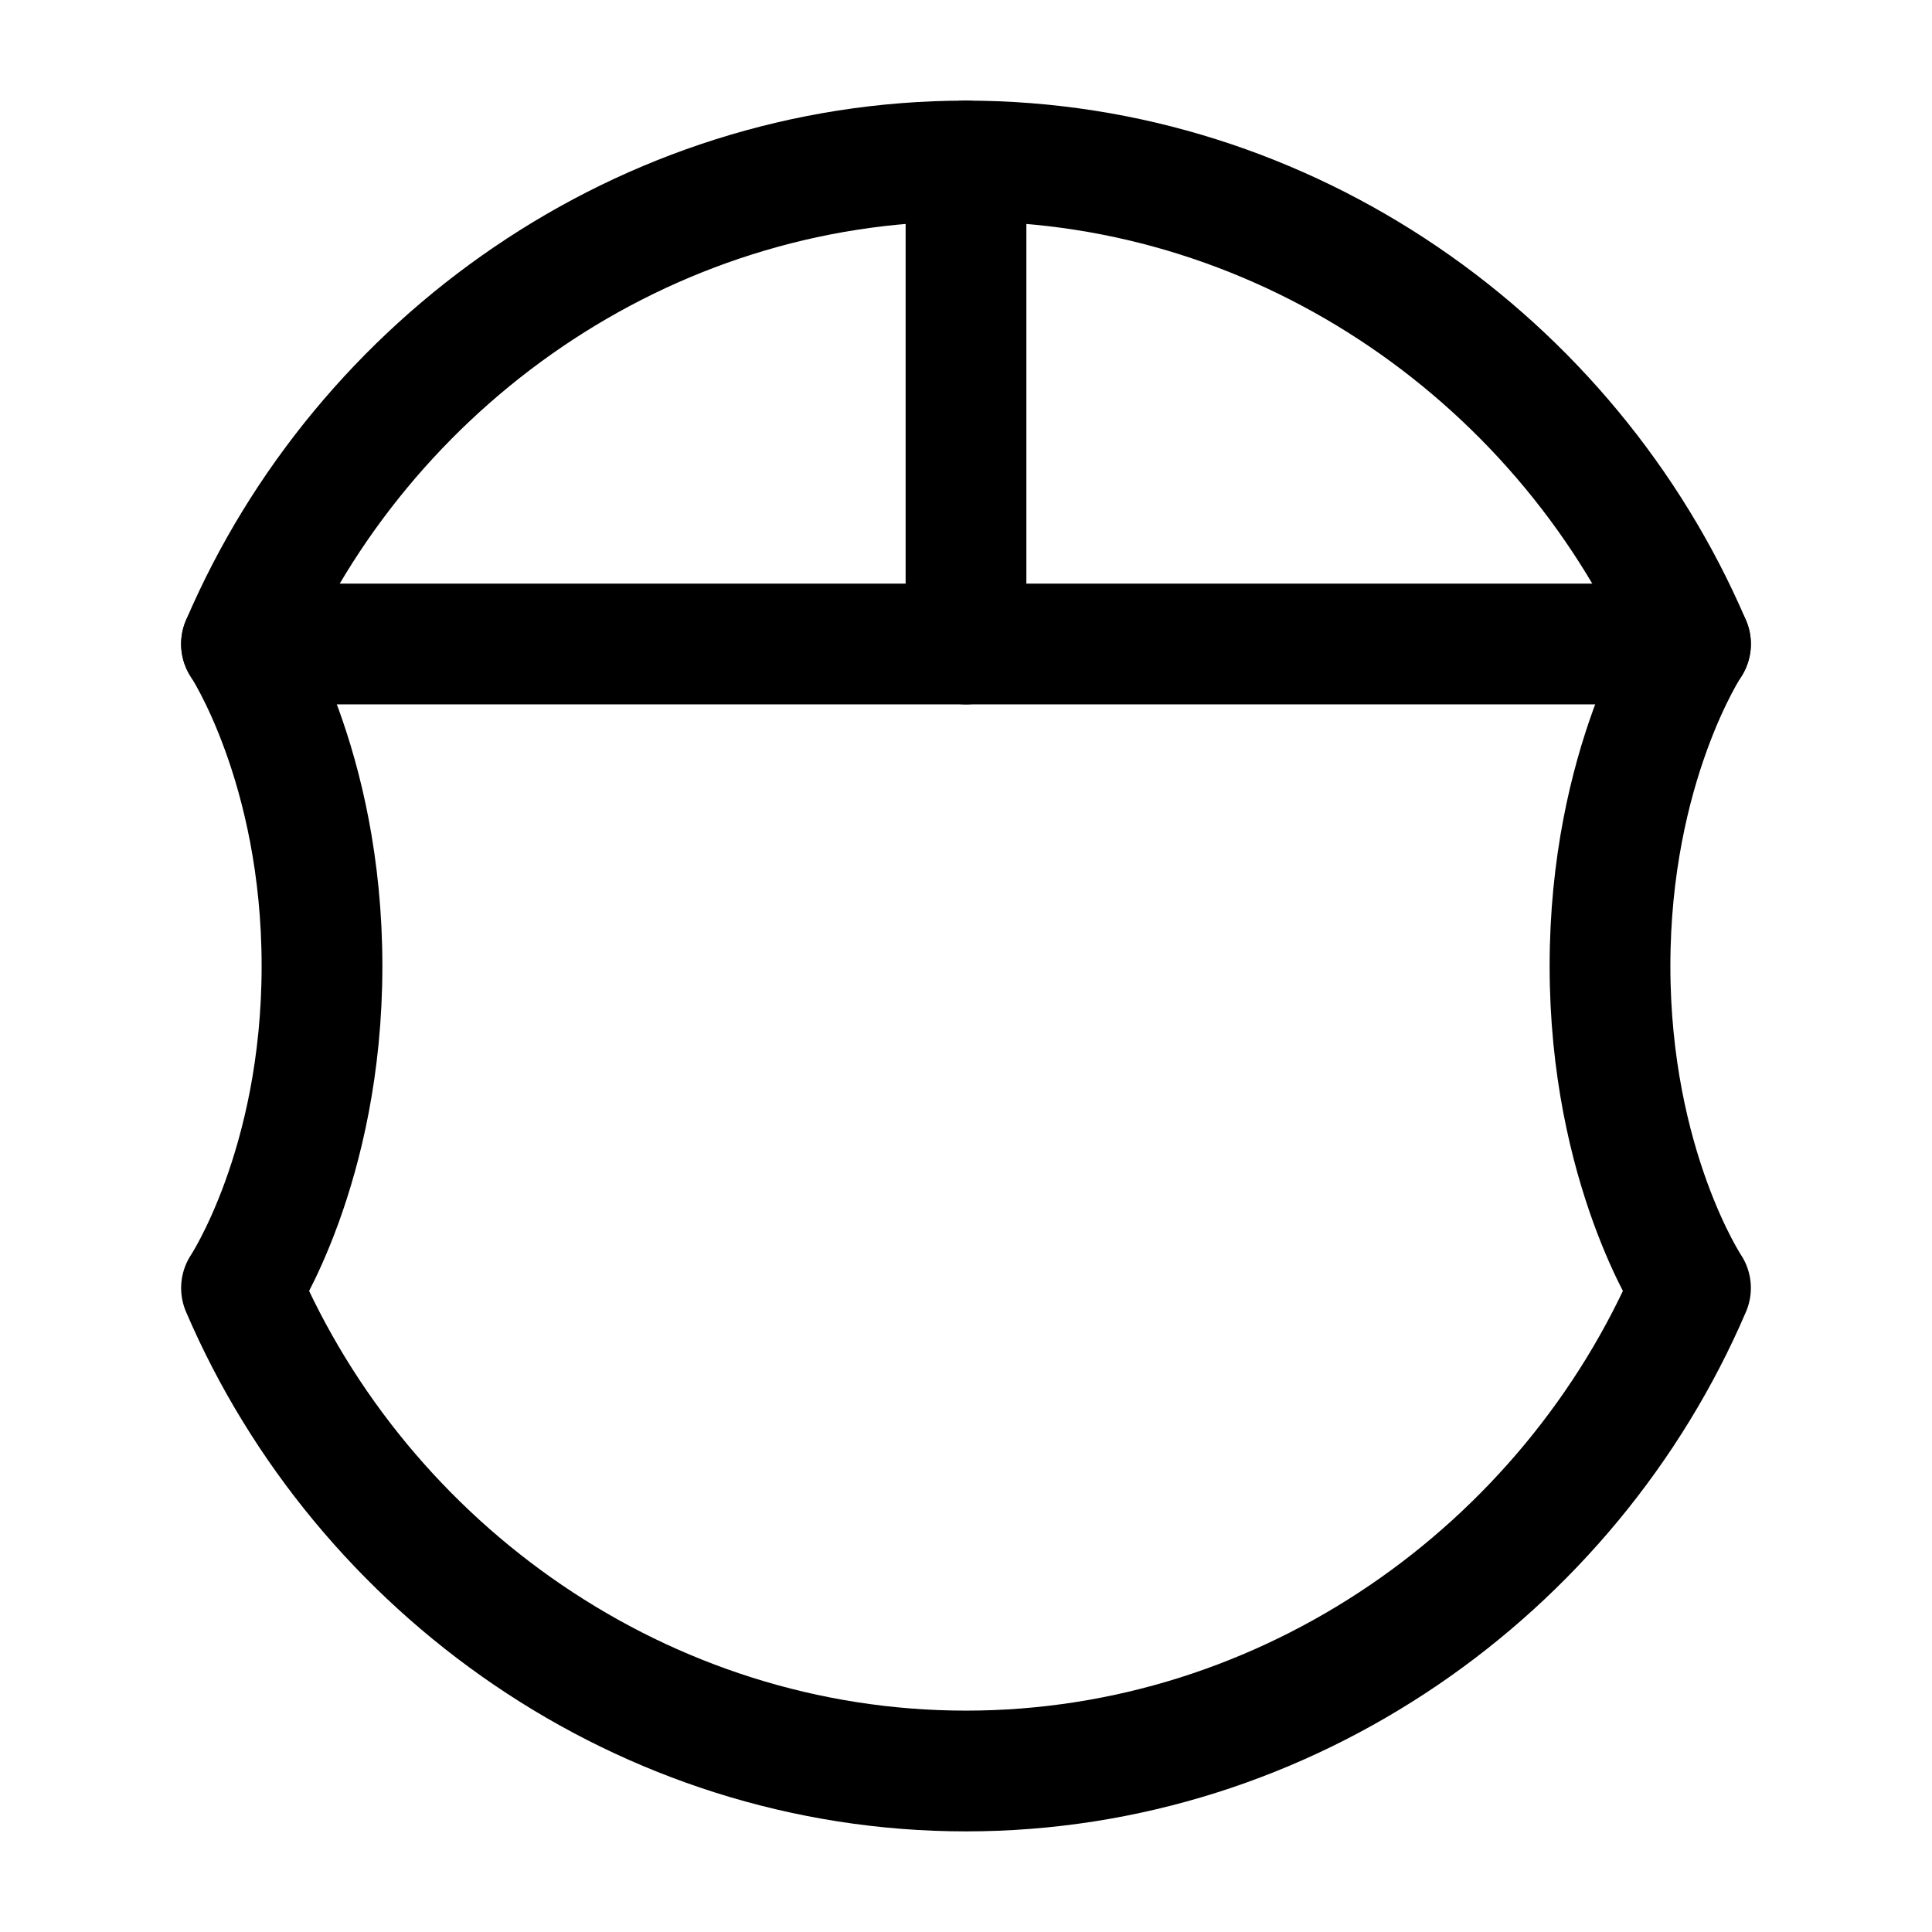
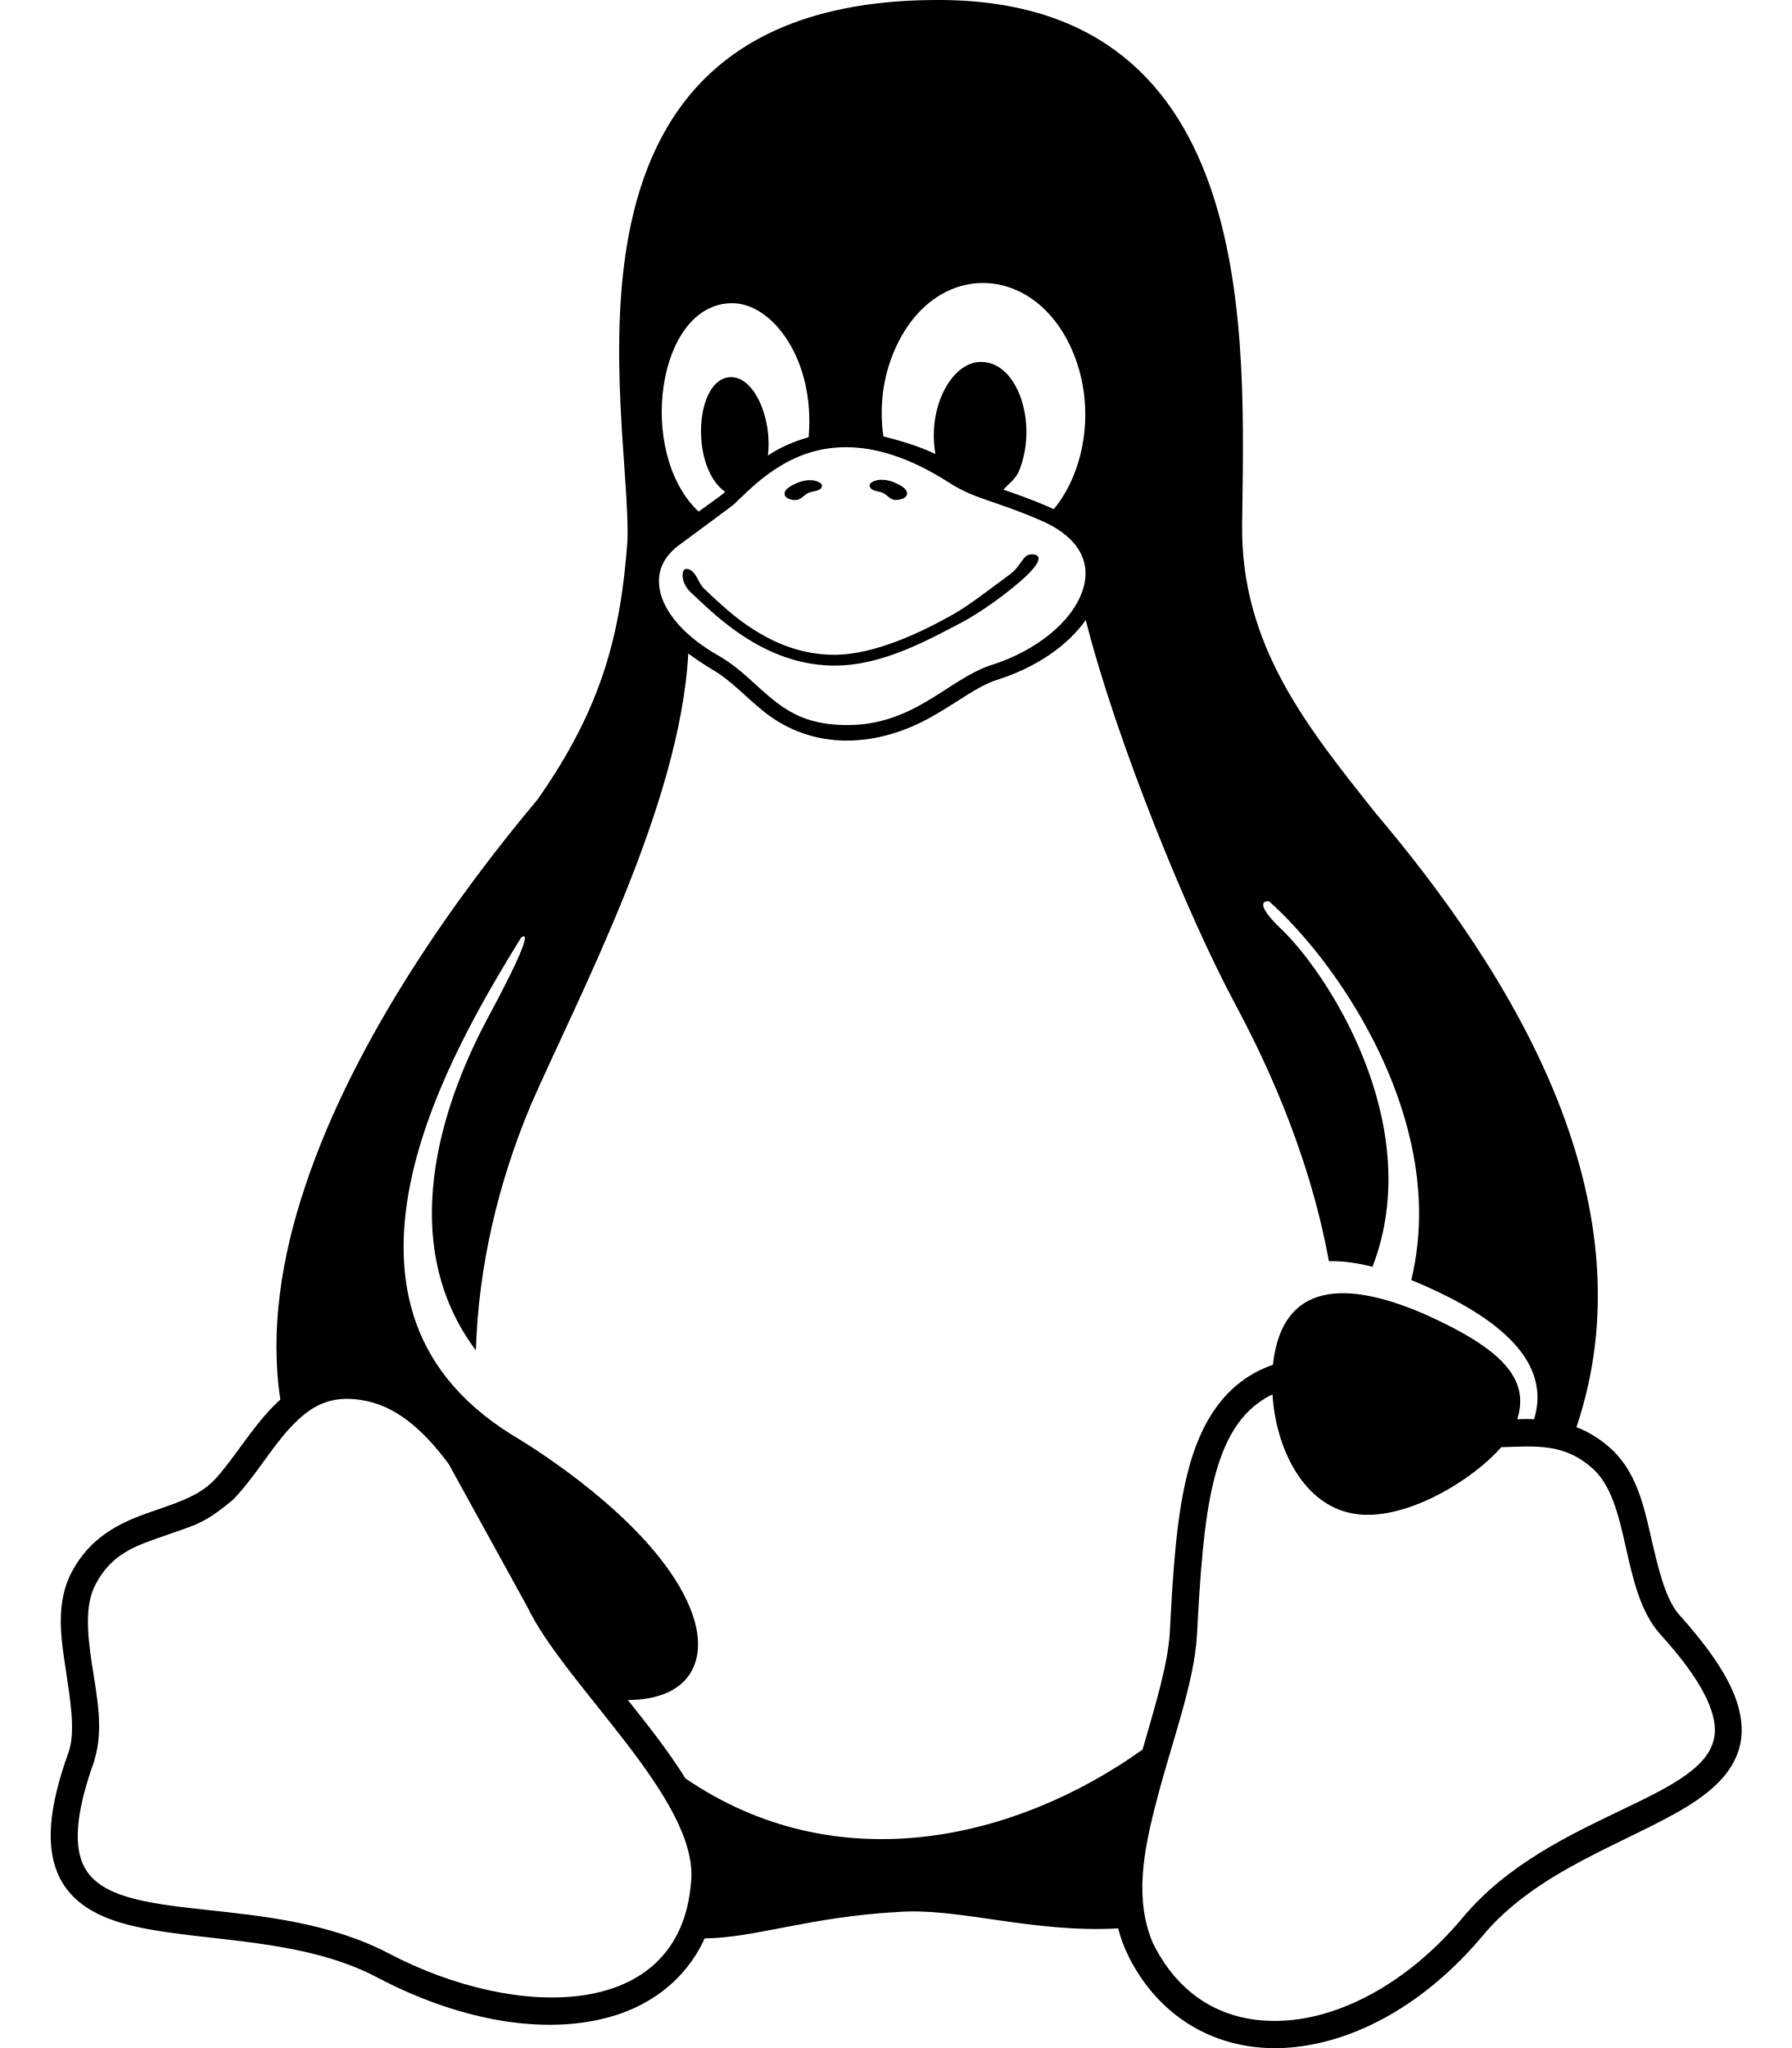
- <svg xmlns="http://www.w3.org/2000/svg" fill="none" viewBox="0 0 24 24">
-   <path stroke="#000000" stroke-linecap="round" stroke-linejoin="round" stroke-width="1.5" d="M12 2C8 2 4.5 4.5 3 8c0 0 1 1.5 1 4s-1 4-1 4c1.5 3.5 5 6 9 6s7.5-2.5 9-6c0 0-1-1.5-1-4s1-4 1-4c-1.5-3.5-5-6-9-6Z" />
-   <path stroke="#000000" stroke-linecap="round" stroke-linejoin="round" stroke-width="1.5" d="M3 8h18" />
-   <path stroke="#000000" stroke-linecap="round" stroke-linejoin="round" stroke-width="1.5" d="M12 2v6" />
+ <svg xmlns="http://www.w3.org/2000/svg" viewBox="0 0 448 512">
+   <path fill="currentColor" d="M220.9 123.3c1 .5 1.8 1.7 3 1.7 1.1 0 2.8-.4 2.9-1.5 .2-1.4-1.9-2.3-3.2-2.9-1.7-.7-3.9-1-5.5-.1-.4 .2-.8 .7-.6 1.1 .3 1.3 2.3 1.1 3.4 1.7zM199 125c1.2 0 2-1.2 3-1.7 1.1-.6 3.1-.4 3.5-1.6 .2-.4-.2-.9-.6-1.1-1.6-.9-3.8-.6-5.5 .1-1.3 .6-3.4 1.5-3.2 2.9 .1 1 1.8 1.5 2.8 1.4zM420 403.8c-3.6-4-5.3-11.6-7.2-19.7-1.8-8.1-3.9-16.8-10.5-22.4-1.3-1.1-2.6-2.1-4-2.9-1.3-.8-2.7-1.5-4.1-2 9.2-27.3 5.6-54.5-3.7-79.1-11.4-30.1-31.3-56.4-46.5-74.4-17.1-21.5-33.7-41.9-33.4-72 .5-45.9 5.1-131.2-75.8-131.3-102.4-.2-76.8 103.4-77.9 135.2-1.7 23.4-6.4 41.8-22.5 64.7-18.9 22.5-45.5 58.8-58.1 96.7-6 17.9-8.8 36.1-6.2 53.3-6.5 5.8-11.4 14.7-16.6 20.2-4.2 4.3-10.3 5.9-17 8.3s-14 6-18.5 14.5c-2.1 3.9-2.8 8.1-2.8 12.4 0 3.9 .6 7.9 1.2 11.8 1.2 8.1 2.5 15.7 .8 20.8-5.2 14.4-5.9 24.4-2.2 31.7 3.8 7.3 11.4 10.5 20.1 12.3 17.3 3.6 40.8 2.7 59.3 12.5 19.8 10.4 39.9 14.1 55.9 10.4 11.6-2.6 21.1-9.6 25.9-20.2 12.5-.1 26.3-5.4 48.3-6.6 14.9-1.2 33.6 5.3 55.1 4.1 .6 2.3 1.4 4.6 2.5 6.7l0 .1c8.3 16.7 23.8 24.3 40.3 23 16.6-1.3 34.1-11 48.3-27.9 13.6-16.4 36-23.2 50.9-32.2 7.4-4.5 13.4-10.1 13.9-18.3 .4-8.2-4.4-17.3-15.5-29.7zM223.8 87.3c9.8-22.2 34.2-21.8 44-.4 6.5 14.2 3.6 30.9-4.3 40.4-1.6-.8-5.9-2.6-12.6-4.9 1.1-1.2 3.1-2.7 3.9-4.6 4.8-11.8-.2-27-9.1-27.3-7.3-.5-13.9 10.8-11.8 23-4.1-2-9.4-3.5-13-4.4-1-6.9-.3-14.6 2.9-21.8zM183.1 75.8c10.1 0 20.8 14.2 19.1 33.5-3.5 1-7.1 2.5-10.2 4.6 1.2-8.9-3.3-20.1-9.6-19.6-8.4 .7-9.8 21.2-1.8 28.1 1 .8 1.9-.2-5.9 5.5-15.6-14.6-10.5-52.1 8.4-52.1zm-13.6 60.7c6.2-4.6 13.6-10 14.1-10.5 4.7-4.4 13.5-14.2 27.9-14.2 7.1 0 15.6 2.3 25.9 8.9 6.3 4.1 11.3 4.4 22.6 9.3 8.4 3.5 13.7 9.7 10.5 18.2-2.6 7.1-11 14.4-22.7 18.1-11.1 3.6-19.8 16-38.2 14.9-3.9-.2-7-1-9.6-2.1-8-3.5-12.2-10.4-20-15-8.6-4.8-13.2-10.4-14.7-15.3-1.4-4.9 0-9 4.2-12.3zm3.3 334c-2.7 35.1-43.9 34.4-75.3 18-29.9-15.8-68.6-6.5-76.5-21.9-2.4-4.7-2.4-12.7 2.6-26.4l0-.2c2.4-7.6 .6-16-.6-23.9-1.2-7.8-1.8-15 .9-20 3.5-6.7 8.5-9.1 14.8-11.3 10.3-3.7 11.8-3.4 19.6-9.9 5.5-5.7 9.5-12.9 14.3-18 5.1-5.5 10-8.1 17.7-6.9 8.1 1.2 15.1 6.8 21.9 16l19.6 35.6c9.5 19.9 43.1 48.4 41 68.9zm-1.4-25.9c-4.1-6.6-9.6-13.6-14.4-19.6 7.1 0 14.2-2.2 16.7-8.9 2.3-6.2 0-14.9-7.4-24.9-13.5-18.2-38.3-32.5-38.3-32.5-13.5-8.4-21.1-18.7-24.6-29.9s-3-23.3-.3-35.2c5.2-22.9 18.6-45.2 27.2-59.2 2.3-1.7 .8 3.2-8.7 20.8-8.5 16.1-24.4 53.3-2.6 82.4 .6-20.7 5.5-41.8 13.8-61.5 12-27.4 37.3-74.9 39.3-112.7 1.1 .8 4.6 3.2 6.2 4.1 4.6 2.7 8.1 6.7 12.6 10.3 12.4 10 28.5 9.2 42.4 1.2 6.2-3.5 11.2-7.5 15.9-9 9.9-3.1 17.8-8.6 22.3-15 7.7 30.4 25.7 74.3 37.2 95.7 6.1 11.4 18.3 35.5 23.6 64.6 3.3-.1 7 .4 10.9 1.4 13.8-35.7-11.7-74.2-23.3-84.9-4.7-4.6-4.9-6.6-2.6-6.5 12.6 11.2 29.2 33.7 35.2 59 2.8 11.6 3.3 23.7 .4 35.7 16.4 6.8 35.9 17.9 30.7 34.8-2.2-.1-3.2 0-4.2 0 3.2-10.1-3.9-17.6-22.8-26.1-19.6-8.6-36-8.6-38.3 12.5-12.1 4.2-18.3 14.7-21.4 27.3-2.8 11.2-3.6 24.7-4.4 39.9-.5 7.7-3.6 18-6.8 29-32.1 22.9-76.7 32.9-114.3 7.2zm257.4-11.5c-.9 16.8-41.2 19.9-63.2 46.5-13.2 15.7-29.4 24.4-43.6 25.5s-26.5-4.8-33.7-19.3c-4.7-11.1-2.4-23.1 1.1-36.3 3.7-14.2 9.2-28.8 9.9-40.6 .8-15.2 1.7-28.5 4.2-38.7 2.6-10.3 6.6-17.2 13.7-21.1 .3-.2 .7-.3 1-.5 .8 13.2 7.3 26.6 18.8 29.5 12.6 3.3 30.7-7.5 38.4-16.3 9-.3 15.7-.9 22.6 5.1 9.9 8.5 7.1 30.3 17.1 41.6 10.6 11.6 14 19.5 13.7 24.6zM173.4 148.7c2 1.9 4.7 4.5 8 7.1 6.6 5.2 15.8 10.6 27.3 10.6 11.6 0 22.5-5.9 31.8-10.8 4.9-2.6 10.9-7 14.8-10.4s5.9-6.3 3.1-6.6-2.6 2.6-6 5.1c-4.4 3.2-9.7 7.4-13.9 9.8-7.4 4.2-19.5 10.2-29.9 10.2s-18.7-4.8-24.9-9.7c-3.1-2.5-5.7-5-7.7-6.9-1.5-1.4-1.9-4.6-4.3-4.9-1.4-.1-1.8 3.7 1.7 6.5z" />
</svg>
